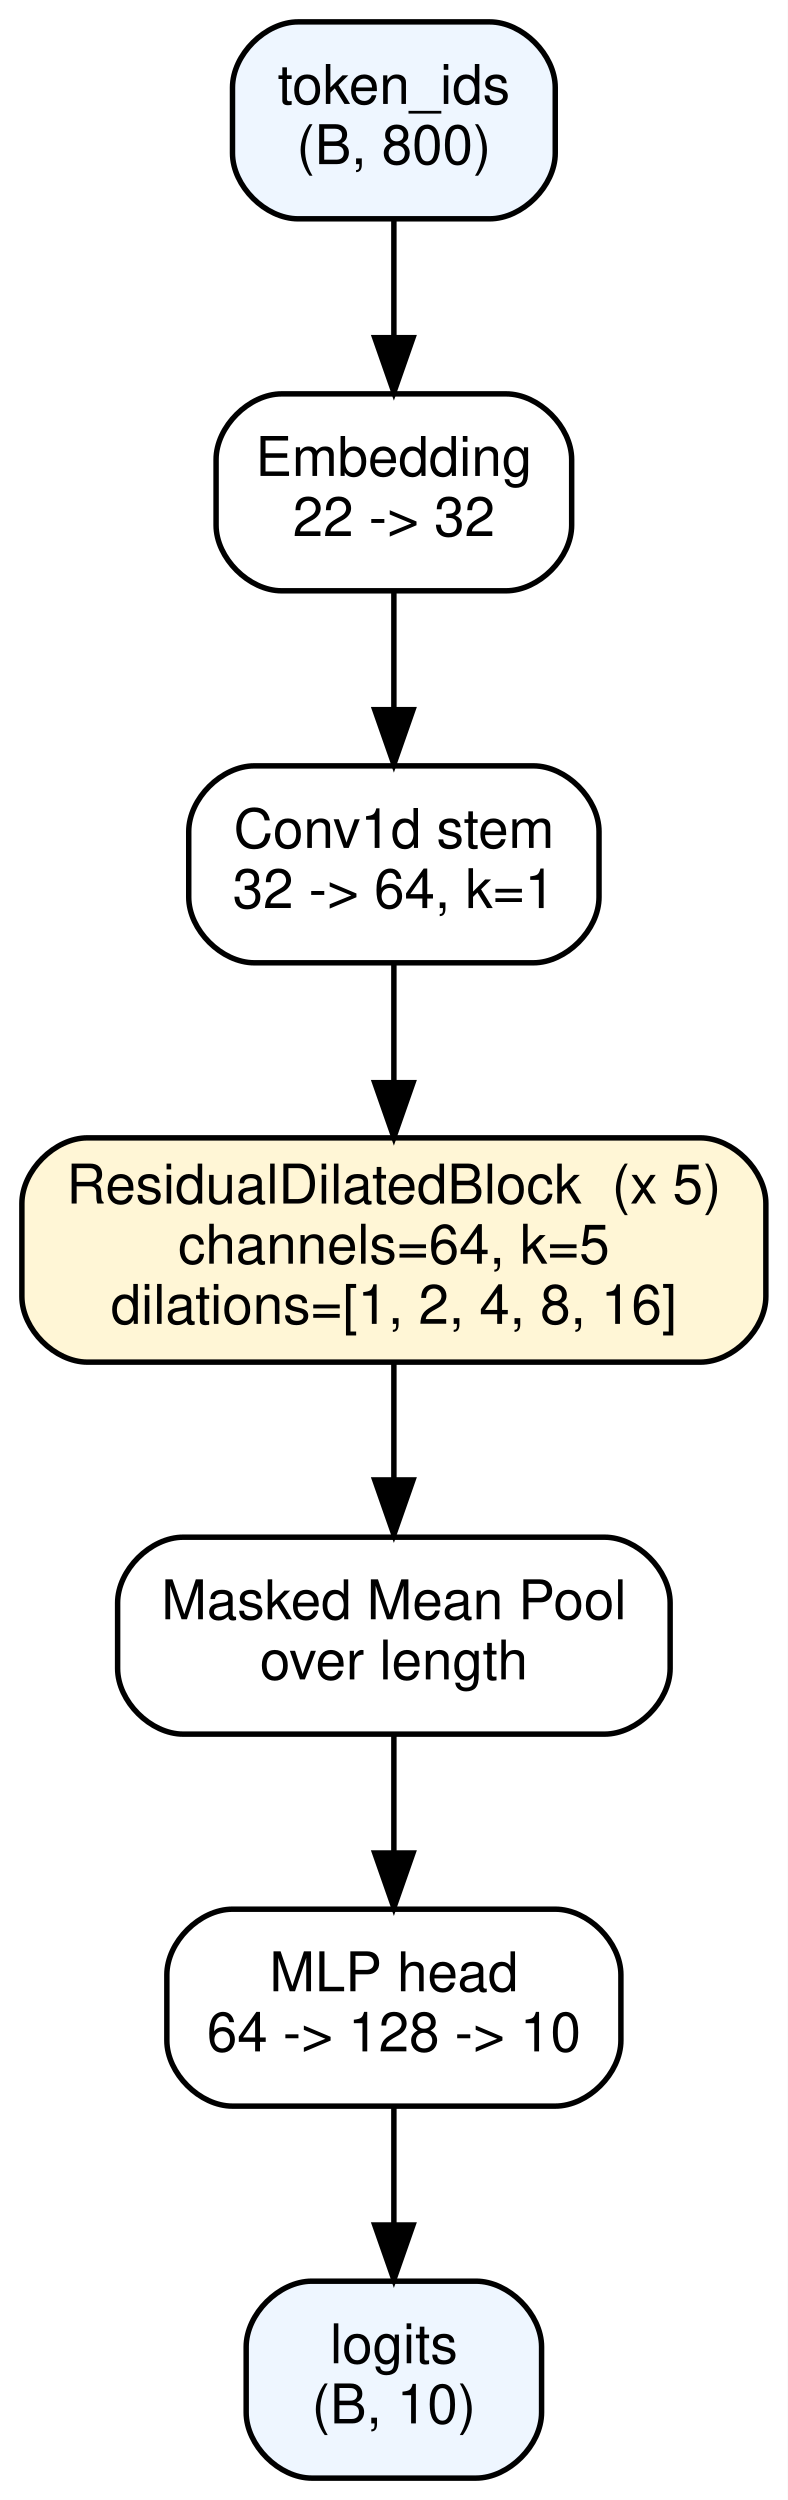
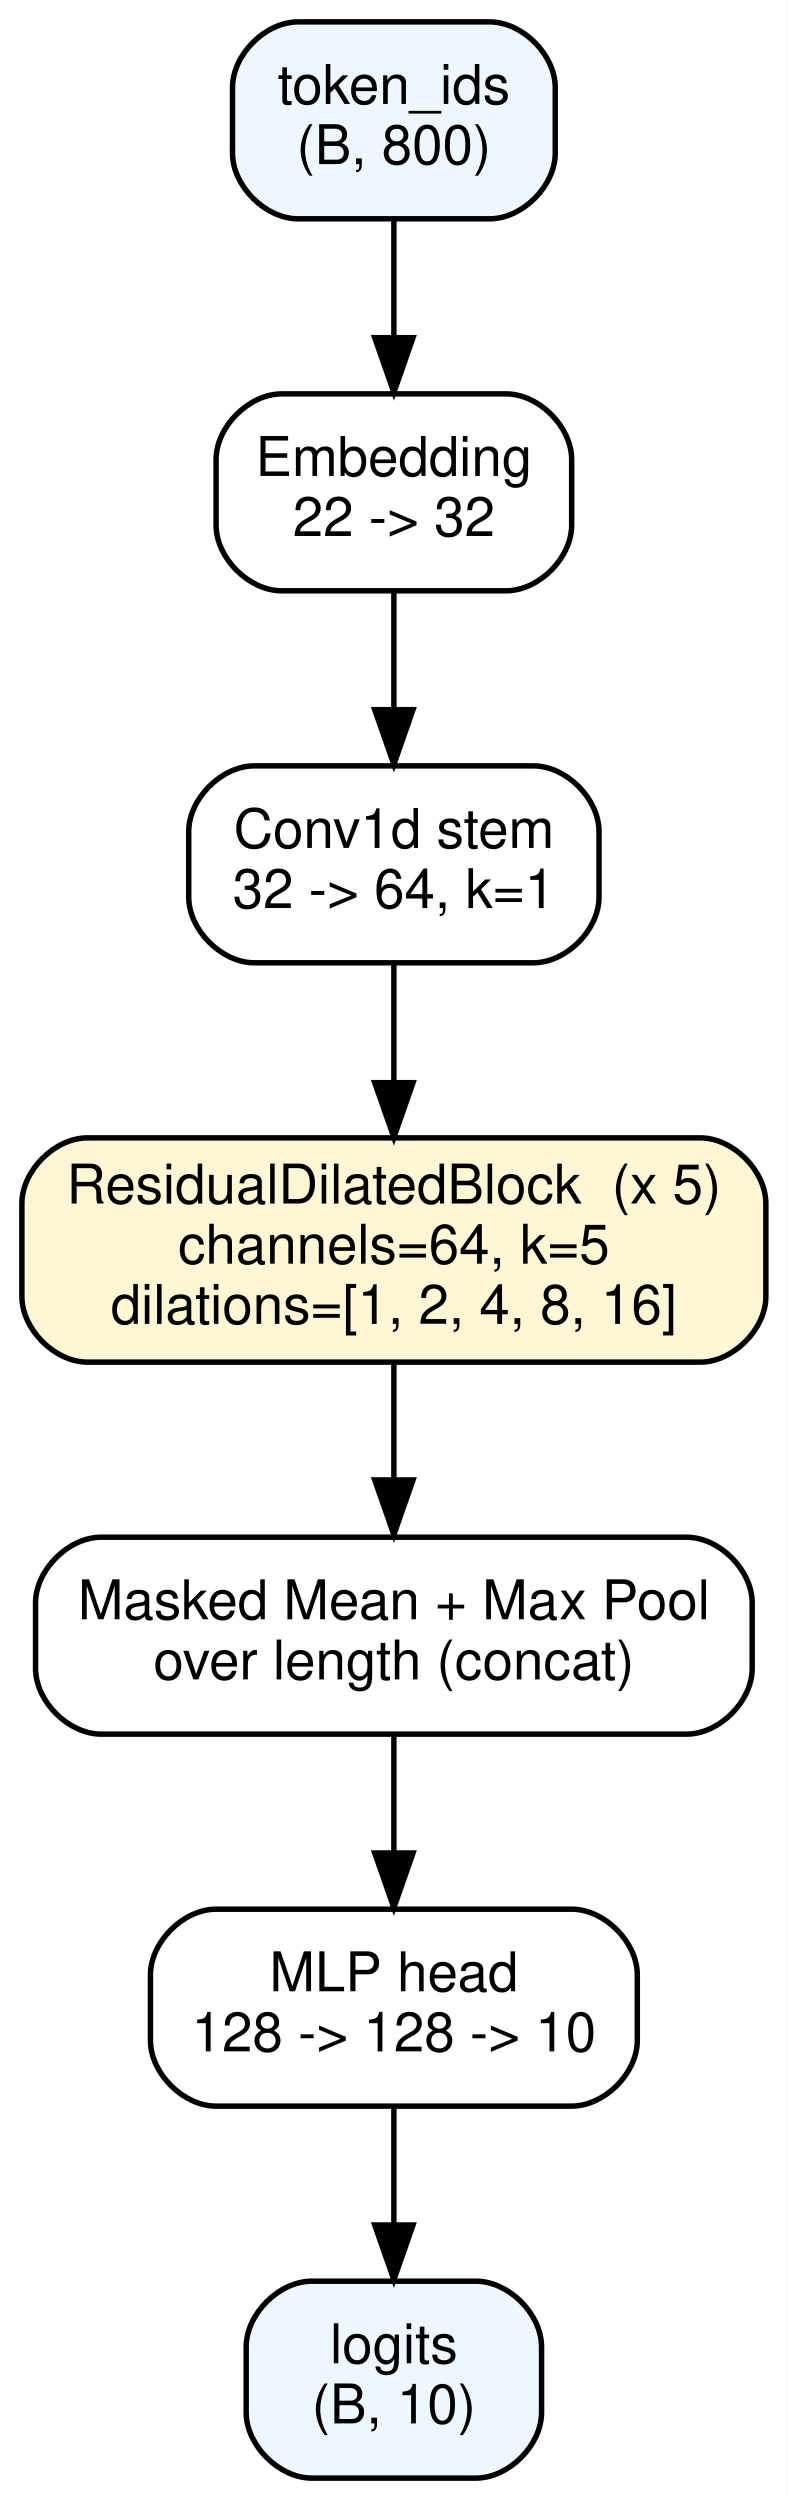
<svg xmlns="http://www.w3.org/2000/svg" width="144pt" height="457pt" viewBox="0.00 0.00 144.00 457.00">
  <g id="graph0" class="graph" transform="scale(1 1) rotate(0) translate(4 453)">
    <polygon fill="#ffffff" stroke="transparent" points="-4,4 -4,-453 140,-453 140,4 -4,4" />
    <g id="node1" class="node">
      <path fill="#eef6ff" stroke="#000000" d="M85.5,-449C85.5,-449 50.5,-449 50.5,-449 44.5,-449 38.5,-443 38.5,-437 38.5,-437 38.5,-425 38.5,-425 38.5,-419 44.5,-413 50.5,-413 50.5,-413 85.5,-413 85.5,-413 91.5,-413 97.5,-419 97.5,-425 97.5,-425 97.5,-437 97.5,-437 97.5,-443 91.5,-449 85.5,-449" />
      <text text-anchor="middle" x="68" y="-434" font-family="Helvetica,sans-Serif" font-size="10.00" fill="#000000">token_ids</text>
      <text text-anchor="middle" x="68" y="-423" font-family="Helvetica,sans-Serif" font-size="10.00" fill="#000000">(B, 800)</text>
    </g>
    <g id="node2" class="node">
      <path fill="#ffffff" stroke="#000000" d="M88.5,-381C88.5,-381 47.5,-381 47.5,-381 41.5,-381 35.5,-375 35.5,-369 35.5,-369 35.5,-357 35.5,-357 35.5,-351 41.5,-345 47.5,-345 47.5,-345 88.5,-345 88.5,-345 94.5,-345 100.5,-351 100.5,-357 100.5,-357 100.5,-369 100.5,-369 100.5,-375 94.5,-381 88.5,-381" />
      <text text-anchor="middle" x="68" y="-366" font-family="Helvetica,sans-Serif" font-size="10.00" fill="#000000">Embedding</text>
      <text text-anchor="middle" x="68" y="-355" font-family="Helvetica,sans-Serif" font-size="10.00" fill="#000000">22 -&gt; 32</text>
    </g>
    <g id="edge1" class="edge">
      <path fill="none" stroke="#000000" d="M68,-412.777C68,-406.222 68,-398.662 68,-391.444" />
      <polygon fill="#000000" stroke="#000000" points="71.5,-391.273 68,-381.273 64.5,-391.273 71.5,-391.273" />
    </g>
    <g id="node3" class="node">
      <path fill="#ffffff" stroke="#000000" d="M93.5,-313C93.5,-313 42.5,-313 42.5,-313 36.5,-313 30.5,-307 30.5,-301 30.5,-301 30.5,-289 30.5,-289 30.5,-283 36.5,-277 42.5,-277 42.5,-277 93.5,-277 93.5,-277 99.5,-277 105.5,-283 105.5,-289 105.5,-289 105.5,-301 105.5,-301 105.5,-307 99.5,-313 93.5,-313" />
      <text text-anchor="middle" x="68" y="-298" font-family="Helvetica,sans-Serif" font-size="10.00" fill="#000000">Conv1d stem</text>
      <text text-anchor="middle" x="68" y="-287" font-family="Helvetica,sans-Serif" font-size="10.00" fill="#000000">32 -&gt; 64, k=1</text>
    </g>
    <g id="edge2" class="edge">
      <path fill="none" stroke="#000000" d="M68,-344.777C68,-338.222 68,-330.662 68,-323.444" />
      <polygon fill="#000000" stroke="#000000" points="71.5,-323.273 68,-313.273 64.5,-323.273 71.5,-323.273" />
    </g>
    <g id="node4" class="node">
      <path fill="#fff6d6" stroke="#000000" d="M124,-245C124,-245 12,-245 12,-245 6,-245 0,-239 0,-233 0,-233 0,-216 0,-216 0,-210 6,-204 12,-204 12,-204 124,-204 124,-204 130,-204 136,-210 136,-216 136,-216 136,-233 136,-233 136,-239 130,-245 124,-245" />
      <text text-anchor="middle" x="68" y="-233" font-family="Helvetica,sans-Serif" font-size="10.00" fill="#000000">ResidualDilatedBlock  (x 5)</text>
      <text text-anchor="middle" x="68" y="-222" font-family="Helvetica,sans-Serif" font-size="10.00" fill="#000000">channels=64, k=5</text>
      <text text-anchor="middle" x="68" y="-211" font-family="Helvetica,sans-Serif" font-size="10.00" fill="#000000">dilations=[1, 2, 4, 8, 16]</text>
    </g>
    <g id="edge3" class="edge">
      <path fill="none" stroke="#000000" d="M68,-276.844C68,-270.245 68,-262.59 68,-255.206" />
      <polygon fill="#000000" stroke="#000000" points="71.5,-255.085 68,-245.085 64.5,-255.085 71.5,-255.085" />
    </g>
    <g id="node5" class="node">
-       <path fill="#ffffff" stroke="#000000" d="M106.5,-172C106.5,-172 29.5,-172 29.5,-172 23.5,-172 17.5,-166 17.5,-160 17.5,-160 17.5,-148 17.5,-148 17.5,-142 23.5,-136 29.5,-136 29.5,-136 106.5,-136 106.5,-136 112.5,-136 118.5,-142 118.5,-148 118.5,-148 118.5,-160 118.5,-160 118.5,-166 112.5,-172 106.5,-172" />
-       <text text-anchor="middle" x="68" y="-157" font-family="Helvetica,sans-Serif" font-size="10.00" fill="#000000">Masked Mean Pool</text>
-       <text text-anchor="middle" x="68" y="-146" font-family="Helvetica,sans-Serif" font-size="10.00" fill="#000000">over length</text>
+       <path fill="#ffffff" stroke="#000000" d="M121.5,-172C121.5,-172 14.5,-172 14.5,-172 8.5,-172 2.5,-166 2.5,-160 2.5,-160 2.5,-148 2.5,-148 2.5,-142 8.5,-136 14.5,-136 14.5,-136 121.5,-136 121.5,-136 127.5,-136 133.5,-142 133.5,-148 133.5,-148 133.5,-160 133.5,-160 133.5,-166 127.5,-172 121.5,-172" />
+       <text text-anchor="middle" x="68" y="-157" font-family="Helvetica,sans-Serif" font-size="10.00" fill="#000000">Masked Mean + Max Pool</text>
+       <text text-anchor="middle" x="68" y="-146" font-family="Helvetica,sans-Serif" font-size="10.00" fill="#000000">over length (concat)</text>
    </g>
    <g id="edge4" class="edge">
      <path fill="none" stroke="#000000" d="M68,-203.729C68,-197.07 68,-189.577 68,-182.467" />
      <polygon fill="#000000" stroke="#000000" points="71.5,-182.465 68,-172.465 64.5,-182.465 71.5,-182.465" />
    </g>
    <g id="node6" class="node">
-       <path fill="#ffffff" stroke="#000000" d="M97.5,-104C97.5,-104 38.5,-104 38.5,-104 32.5,-104 26.5,-98 26.5,-92 26.5,-92 26.5,-80 26.5,-80 26.5,-74 32.5,-68 38.5,-68 38.5,-68 97.5,-68 97.5,-68 103.5,-68 109.5,-74 109.5,-80 109.5,-80 109.5,-92 109.5,-92 109.5,-98 103.5,-104 97.5,-104" />
+       <path fill="#ffffff" stroke="#000000" d="M100.5,-104C100.5,-104 35.5,-104 35.5,-104 29.5,-104 23.5,-98 23.5,-92 23.5,-92 23.5,-80 23.5,-80 23.5,-74 29.5,-68 35.5,-68 35.5,-68 100.5,-68 100.5,-68 106.5,-68 112.5,-74 112.5,-80 112.5,-80 112.5,-92 112.5,-92 112.5,-98 106.5,-104 100.5,-104" />
      <text text-anchor="middle" x="68" y="-89" font-family="Helvetica,sans-Serif" font-size="10.00" fill="#000000">MLP head</text>
-       <text text-anchor="middle" x="68" y="-78" font-family="Helvetica,sans-Serif" font-size="10.00" fill="#000000">64 -&gt; 128 -&gt; 10</text>
+       <text text-anchor="middle" x="68" y="-78" font-family="Helvetica,sans-Serif" font-size="10.00" fill="#000000">128 -&gt; 128 -&gt; 10</text>
    </g>
    <g id="edge5" class="edge">
      <path fill="none" stroke="#000000" d="M68,-135.777C68,-129.222 68,-121.662 68,-114.444" />
      <polygon fill="#000000" stroke="#000000" points="71.5,-114.273 68,-104.273 64.5,-114.273 71.5,-114.273" />
    </g>
    <g id="node7" class="node">
      <path fill="#eef6ff" stroke="#000000" d="M83,-36C83,-36 53,-36 53,-36 47,-36 41,-30 41,-24 41,-24 41,-12 41,-12 41,-6 47,0 53,0 53,0 83,0 83,0 89,0 95,-6 95,-12 95,-12 95,-24 95,-24 95,-30 89,-36 83,-36" />
      <text text-anchor="middle" x="68" y="-21" font-family="Helvetica,sans-Serif" font-size="10.00" fill="#000000">logits</text>
      <text text-anchor="middle" x="68" y="-10" font-family="Helvetica,sans-Serif" font-size="10.00" fill="#000000">(B, 10)</text>
    </g>
    <g id="edge6" class="edge">
      <path fill="none" stroke="#000000" d="M68,-67.777C68,-61.222 68,-53.662 68,-46.444" />
      <polygon fill="#000000" stroke="#000000" points="71.5,-46.273 68,-36.273 64.5,-46.273 71.5,-46.273" />
    </g>
  </g>
</svg>
